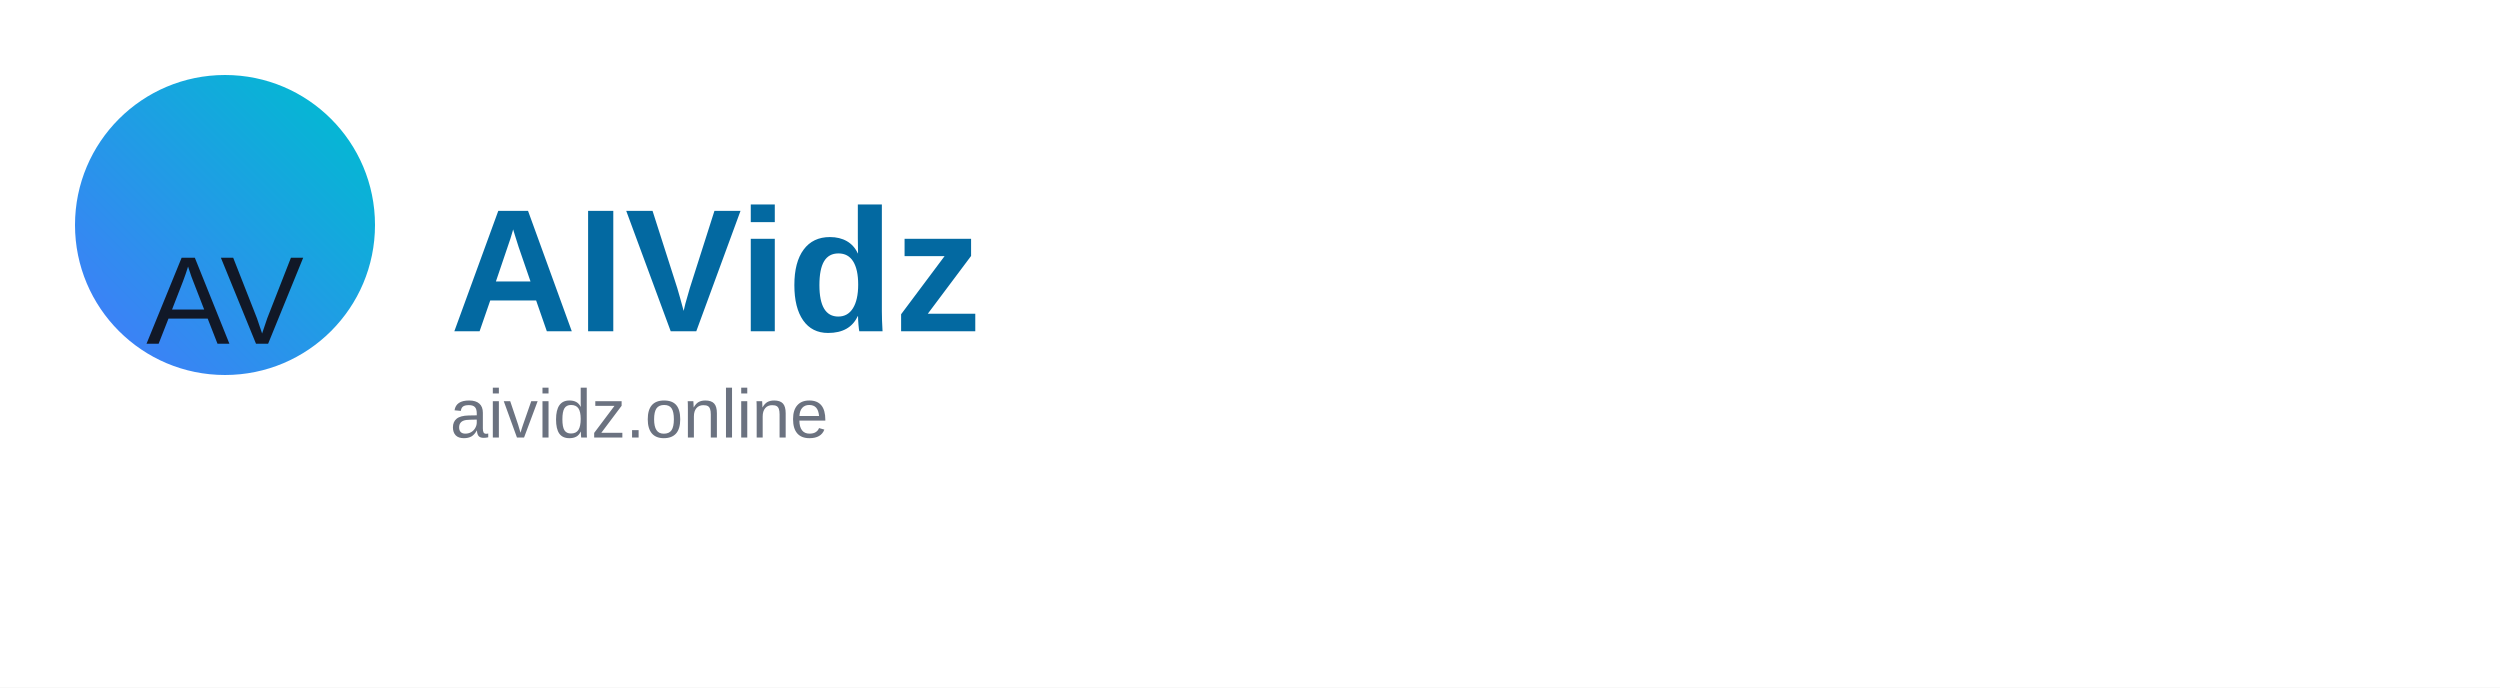
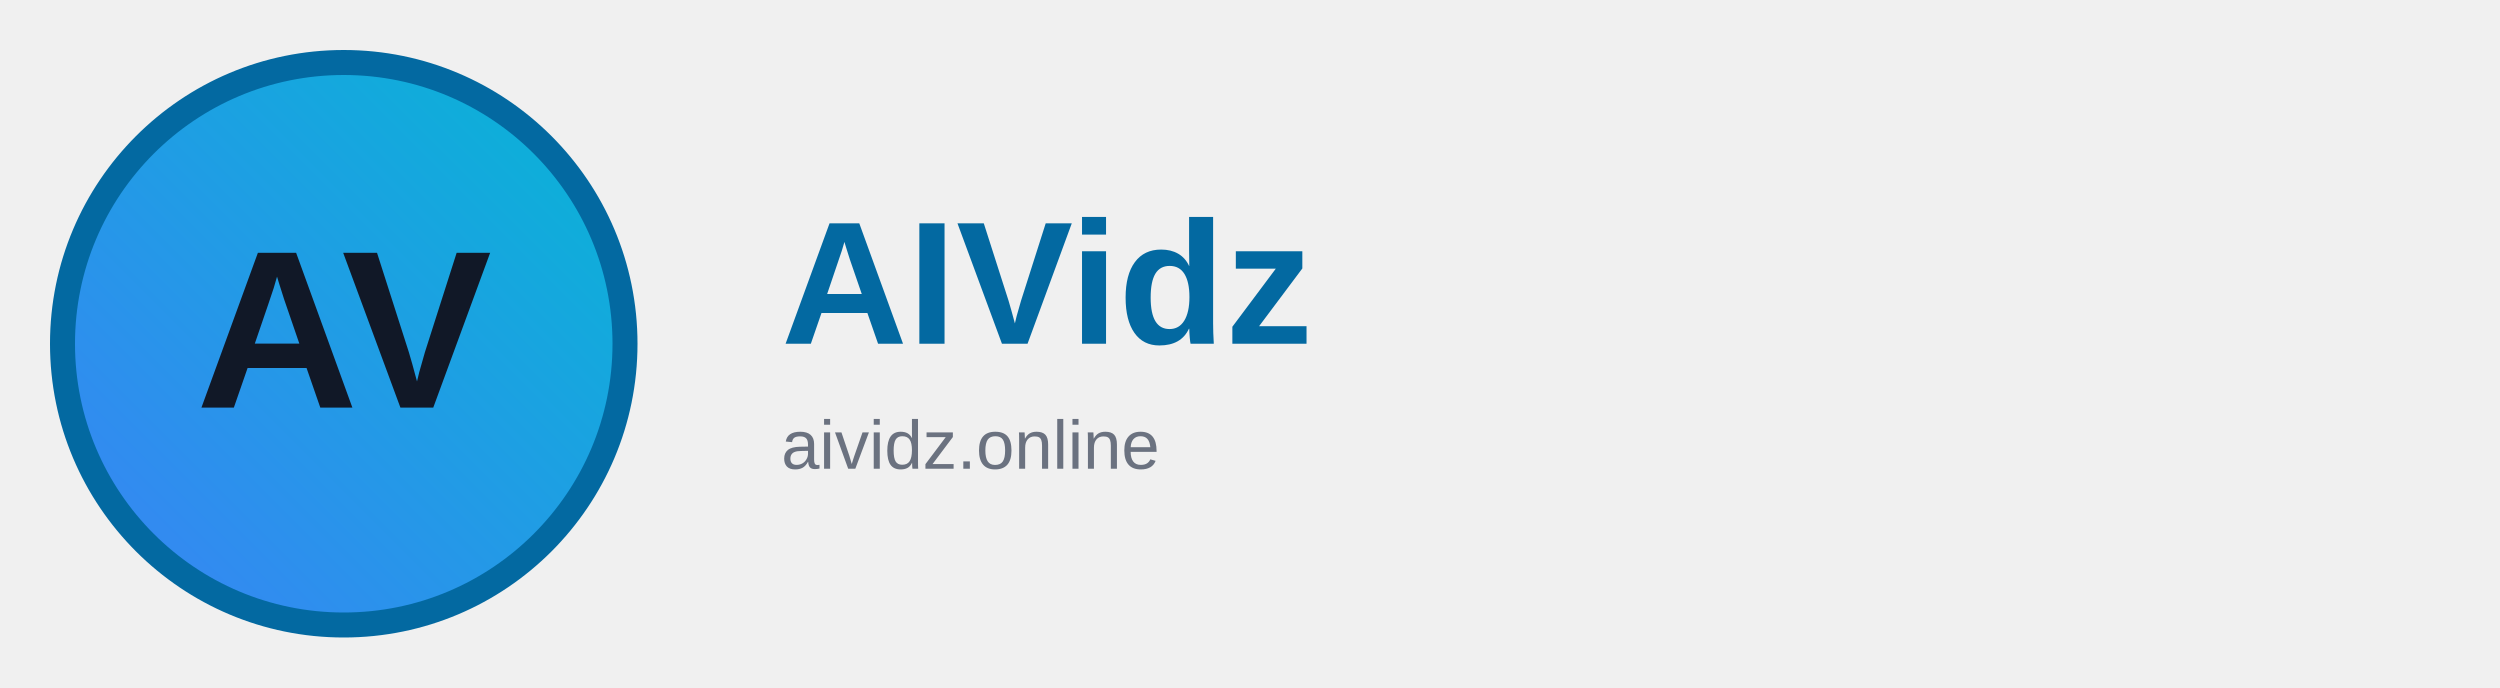
<svg xmlns="http://www.w3.org/2000/svg" width="800" height="220" viewBox="0 0 800 220">
-   <rect width="100%" height="100%" fill="white" />
-   <g transform="translate(24,24)">
-     <defs>
-       <linearGradient id="badgeGrad" x1="0.854" y1="0.146" x2="0.146" y2="0.854">
-         <stop offset="0%" stop-color="#06B6D4" />
-         <stop offset="100%" stop-color="#3B82F6" />
-       </linearGradient>
-     </defs>
-     <circle cx="48" cy="48" r="48" fill="url(#badgeGrad)" />
-     <text x="48" y="86" font-family="Arial, Helvetica, sans-serif" font-size="40" text-anchor="middle" fill="#111827">AV</text>
-     <text x="120" y="82" font-family="Arial, Helvetica, sans-serif" font-size="56" font-weight="700" fill="#0369A1">AIVidz</text>
-     <text x="120" y="116" font-family="Arial, Helvetica, sans-serif" font-size="22" fill="#6B7280">aividz.online</text>
-   </g>
+   <defs>
+     <linearGradient id="badgeGrad" x1="100%" y1="0%" x2="0%" y2="100%">
+       <stop offset="0%" stop-color="#06B6D4" />
+       <stop offset="100%" stop-color="#3B82F6" />
+     </linearGradient>
+   </defs>
+   <circle cx="110" cy="110" r="90" fill="url(#badgeGrad)" stroke="#0369A1" stroke-width="8" />
+   <text x="110" y="110" text-anchor="middle" dominant-baseline="middle" font-family="Arial, Helvetica, sans-serif" font-size="72" font-weight="bold" fill="#111827">AV</text>
+   <text x="250" y="110" font-family="Arial, Helvetica, sans-serif" font-size="56" font-weight="bold" fill="#0369A1">AIVidz</text>
+   <text x="250" y="150" font-family="Arial, Helvetica, sans-serif" font-size="22" fill="#6B7280">aividz.online</text>
</svg>
